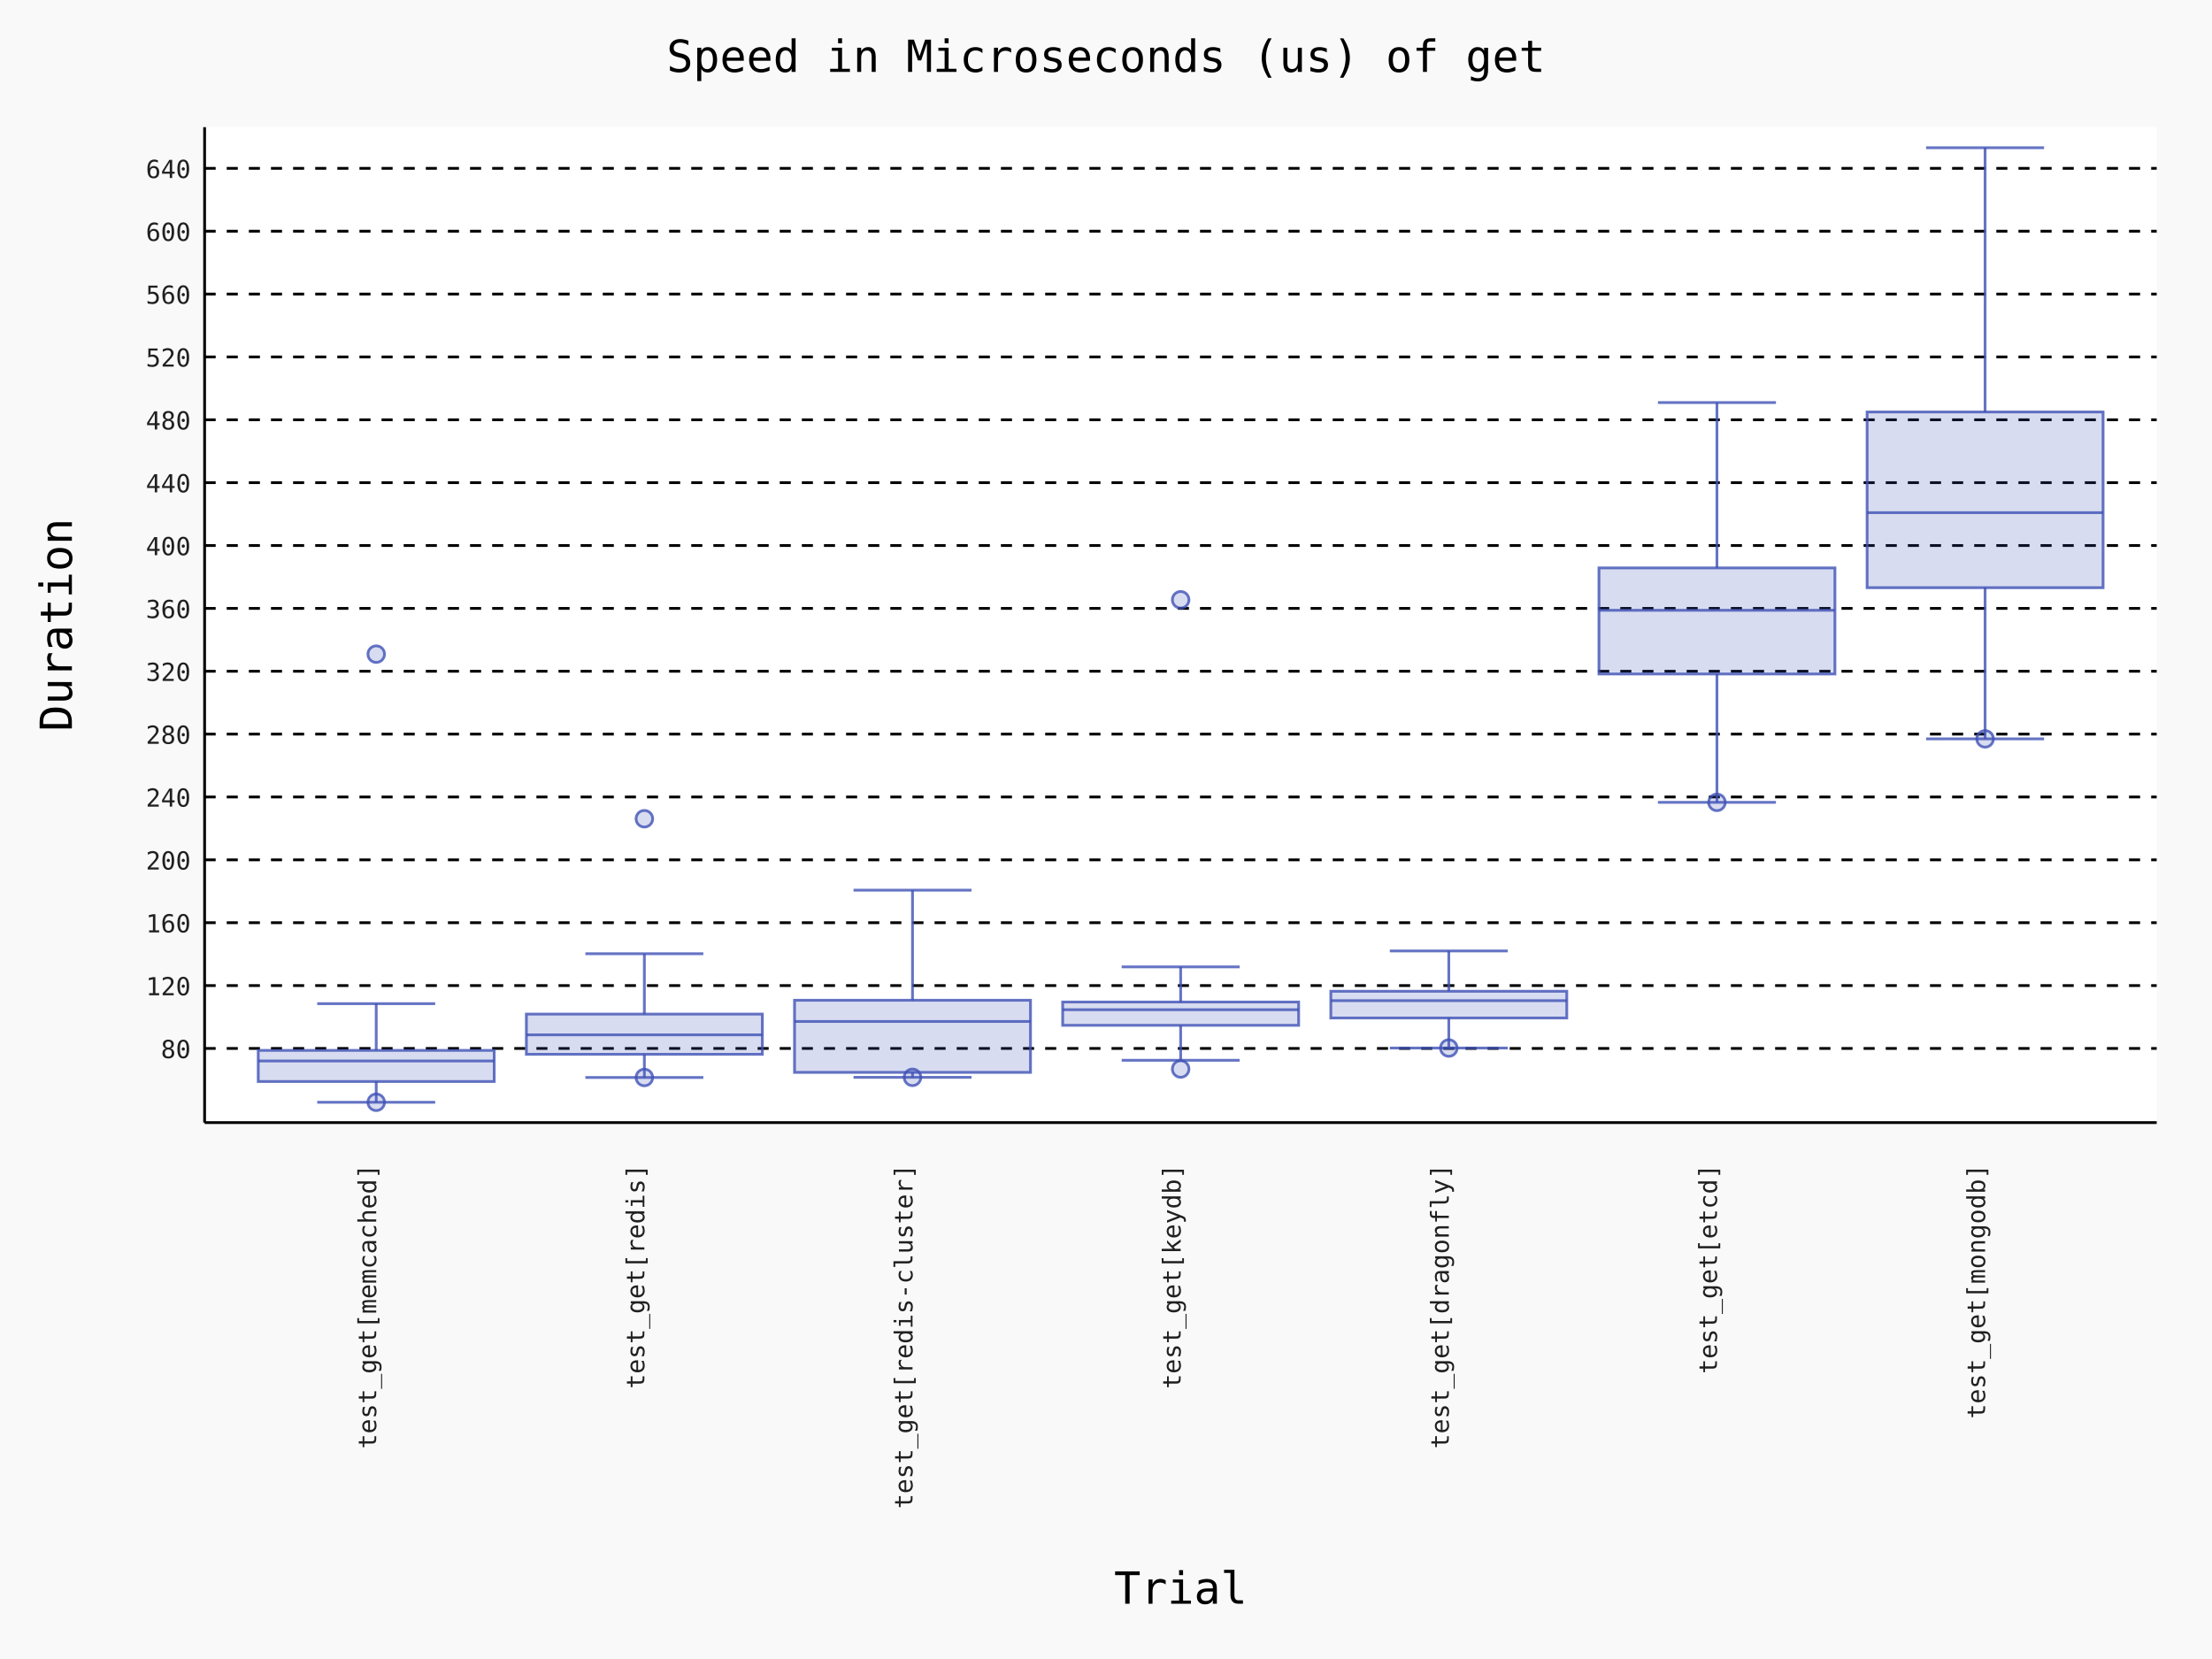
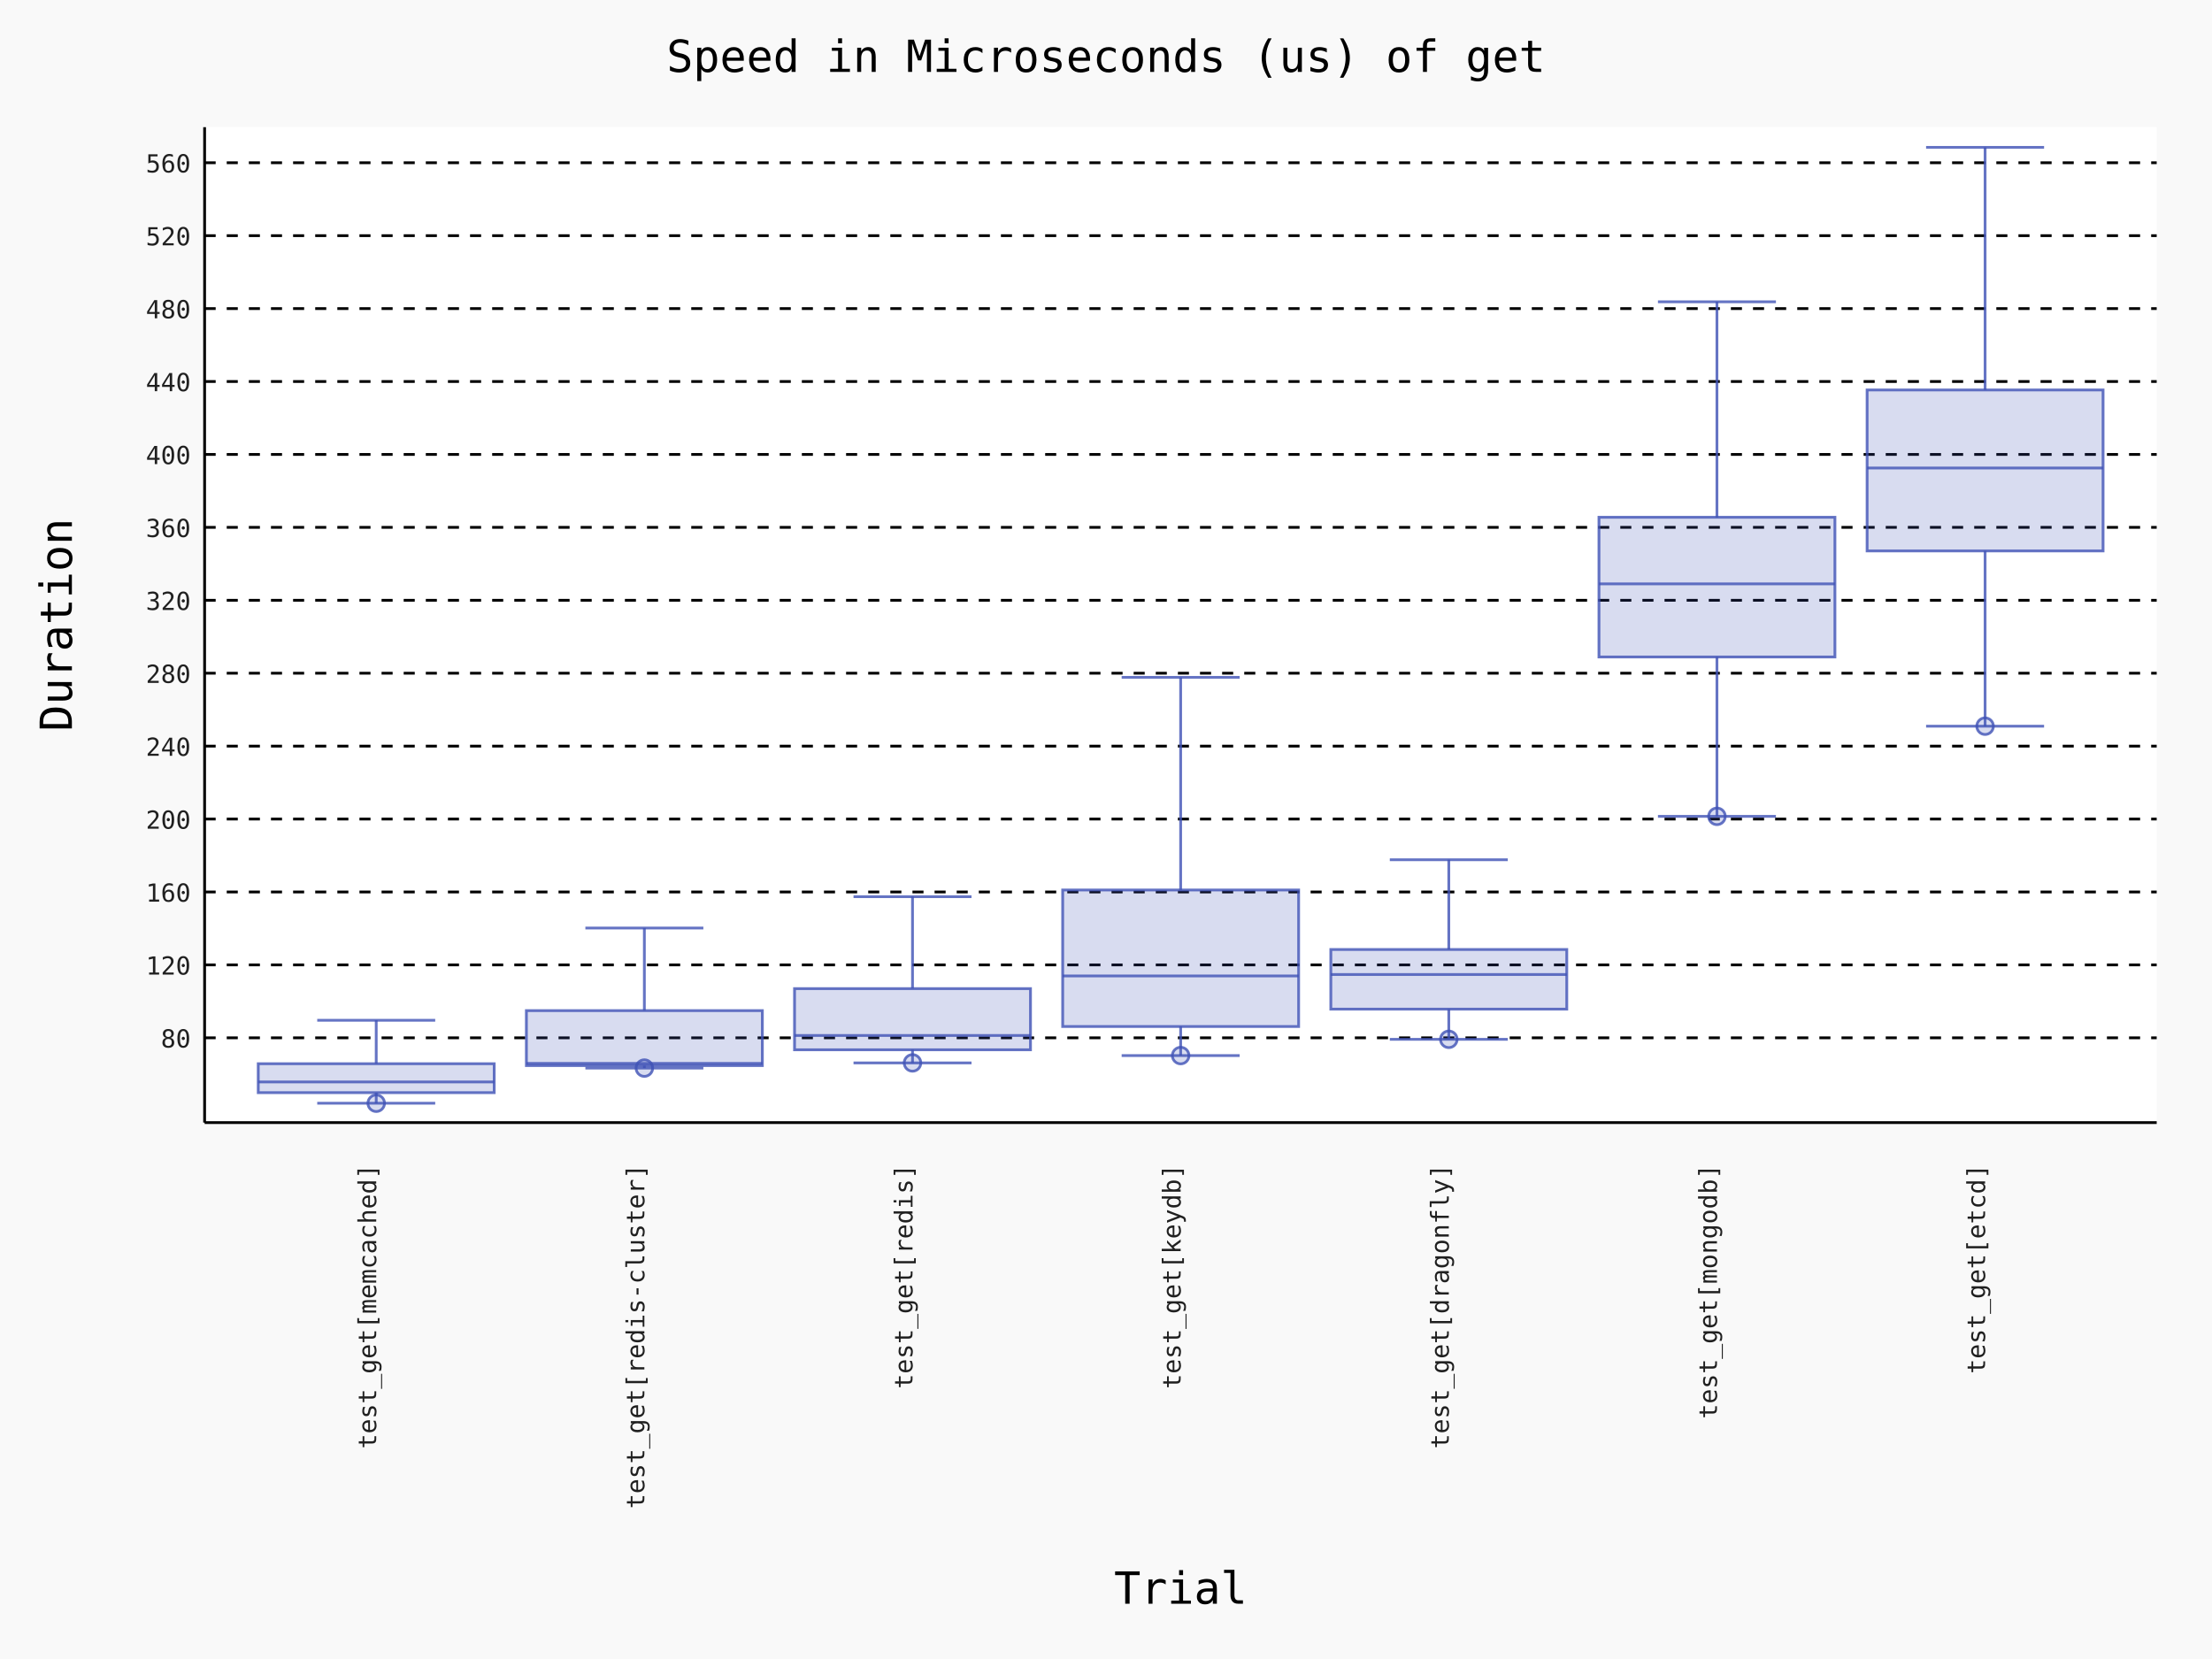
- <svg xmlns="http://www.w3.org/2000/svg" id="chart-7146e50e-32be-4535-b7b0-5c730a494fc7" class="pygal-chart" viewBox="0 0 800 600">
+ <svg xmlns="http://www.w3.org/2000/svg" id="chart-cbb391a5-4b4d-49b3-bf68-a85ced1ce741" class="pygal-chart" viewBox="0 0 800 600">
  <defs>
-     <style type="text/css">#chart-7146e50e-32be-4535-b7b0-5c730a494fc7{-webkit-user-select:none;-webkit-font-smoothing:antialiased;font-family:Consolas,"Deja Vu Sans Mono","Bitstream Vera Sans Mono","Courier New",monospace}#chart-7146e50e-32be-4535-b7b0-5c730a494fc7 .title{font-family:Consolas,"Deja Vu Sans Mono","Bitstream Vera Sans Mono","Courier New",monospace;font-size:16px}#chart-7146e50e-32be-4535-b7b0-5c730a494fc7 .legends .legend text{font-family:Consolas,"Deja Vu Sans Mono","Bitstream Vera Sans Mono","Courier New",monospace;font-size:14px}#chart-7146e50e-32be-4535-b7b0-5c730a494fc7 .axis text{font-family:Consolas,"Deja Vu Sans Mono","Bitstream Vera Sans Mono","Courier New",monospace;font-size:10px}#chart-7146e50e-32be-4535-b7b0-5c730a494fc7 .axis text.major{font-family:Consolas,"Deja Vu Sans Mono","Bitstream Vera Sans Mono","Courier New",monospace;font-size:10px}#chart-7146e50e-32be-4535-b7b0-5c730a494fc7 .text-overlay text.value{font-family:Consolas,"Deja Vu Sans Mono","Bitstream Vera Sans Mono","Courier New",monospace;font-size:16px}#chart-7146e50e-32be-4535-b7b0-5c730a494fc7 .text-overlay text.label{font-family:Consolas,"Deja Vu Sans Mono","Bitstream Vera Sans Mono","Courier New",monospace;font-size:10px}#chart-7146e50e-32be-4535-b7b0-5c730a494fc7 .tooltip{font-family:Consolas,"Deja Vu Sans Mono","Bitstream Vera Sans Mono","Courier New",monospace;font-size:14px}#chart-7146e50e-32be-4535-b7b0-5c730a494fc7 text.no_data{font-family:Consolas,"Deja Vu Sans Mono","Bitstream Vera Sans Mono","Courier New",monospace;font-size:64px}
- #chart-7146e50e-32be-4535-b7b0-5c730a494fc7{background-color:rgba(249,249,249,1)}#chart-7146e50e-32be-4535-b7b0-5c730a494fc7 path,#chart-7146e50e-32be-4535-b7b0-5c730a494fc7 line,#chart-7146e50e-32be-4535-b7b0-5c730a494fc7 rect,#chart-7146e50e-32be-4535-b7b0-5c730a494fc7 circle{-webkit-transition:150ms;-moz-transition:150ms;transition:150ms}#chart-7146e50e-32be-4535-b7b0-5c730a494fc7 .graph &gt; .background{fill:rgba(249,249,249,1)}#chart-7146e50e-32be-4535-b7b0-5c730a494fc7 .plot &gt; .background{fill:rgba(255,255,255,1)}#chart-7146e50e-32be-4535-b7b0-5c730a494fc7 .graph{fill:rgba(0,0,0,.87)}#chart-7146e50e-32be-4535-b7b0-5c730a494fc7 text.no_data{fill:rgba(0,0,0,1)}#chart-7146e50e-32be-4535-b7b0-5c730a494fc7 .title{fill:rgba(0,0,0,1)}#chart-7146e50e-32be-4535-b7b0-5c730a494fc7 .legends .legend text{fill:rgba(0,0,0,.87)}#chart-7146e50e-32be-4535-b7b0-5c730a494fc7 .legends .legend:hover text{fill:rgba(0,0,0,1)}#chart-7146e50e-32be-4535-b7b0-5c730a494fc7 .axis .line{stroke:rgba(0,0,0,1)}#chart-7146e50e-32be-4535-b7b0-5c730a494fc7 .axis .guide.line{stroke:rgba(0,0,0,.54)}#chart-7146e50e-32be-4535-b7b0-5c730a494fc7 .axis .major.line{stroke:rgba(0,0,0,.87)}#chart-7146e50e-32be-4535-b7b0-5c730a494fc7 .axis text.major{fill:rgba(0,0,0,1)}#chart-7146e50e-32be-4535-b7b0-5c730a494fc7 .axis.y .guides:hover .guide.line,#chart-7146e50e-32be-4535-b7b0-5c730a494fc7 .line-graph .axis.x .guides:hover .guide.line,#chart-7146e50e-32be-4535-b7b0-5c730a494fc7 .stackedline-graph .axis.x .guides:hover .guide.line,#chart-7146e50e-32be-4535-b7b0-5c730a494fc7 .xy-graph .axis.x .guides:hover .guide.line{stroke:rgba(0,0,0,1)}#chart-7146e50e-32be-4535-b7b0-5c730a494fc7 .axis .guides:hover text{fill:rgba(0,0,0,1)}#chart-7146e50e-32be-4535-b7b0-5c730a494fc7 .reactive{fill-opacity:.7;stroke-opacity:.8;stroke-width:1}#chart-7146e50e-32be-4535-b7b0-5c730a494fc7 .ci{stroke:rgba(0,0,0,.87)}#chart-7146e50e-32be-4535-b7b0-5c730a494fc7 .reactive.active,#chart-7146e50e-32be-4535-b7b0-5c730a494fc7 .active .reactive{fill-opacity:.8;stroke-opacity:.9;stroke-width:4}#chart-7146e50e-32be-4535-b7b0-5c730a494fc7 .ci .reactive.active{stroke-width:1.5}#chart-7146e50e-32be-4535-b7b0-5c730a494fc7 .series text{fill:rgba(0,0,0,1)}#chart-7146e50e-32be-4535-b7b0-5c730a494fc7 .tooltip rect{fill:rgba(255,255,255,1);stroke:rgba(0,0,0,1);-webkit-transition:opacity 150ms;-moz-transition:opacity 150ms;transition:opacity 150ms}#chart-7146e50e-32be-4535-b7b0-5c730a494fc7 .tooltip .label{fill:rgba(0,0,0,.87)}#chart-7146e50e-32be-4535-b7b0-5c730a494fc7 .tooltip .label{fill:rgba(0,0,0,.87)}#chart-7146e50e-32be-4535-b7b0-5c730a494fc7 .tooltip .legend{font-size:.8em;fill:rgba(0,0,0,.54)}#chart-7146e50e-32be-4535-b7b0-5c730a494fc7 .tooltip .x_label{font-size:.6em;fill:rgba(0,0,0,1)}#chart-7146e50e-32be-4535-b7b0-5c730a494fc7 .tooltip .xlink{font-size:.5em;text-decoration:underline}#chart-7146e50e-32be-4535-b7b0-5c730a494fc7 .tooltip .value{font-size:1.5em}#chart-7146e50e-32be-4535-b7b0-5c730a494fc7 .bound{font-size:.5em}#chart-7146e50e-32be-4535-b7b0-5c730a494fc7 .max-value{font-size:.75em;fill:rgba(0,0,0,.54)}#chart-7146e50e-32be-4535-b7b0-5c730a494fc7 .map-element{fill:rgba(255,255,255,1);stroke:rgba(0,0,0,.54) !important}#chart-7146e50e-32be-4535-b7b0-5c730a494fc7 .map-element .reactive{fill-opacity:inherit;stroke-opacity:inherit}#chart-7146e50e-32be-4535-b7b0-5c730a494fc7 .color-0,#chart-7146e50e-32be-4535-b7b0-5c730a494fc7 .color-0 a:visited{stroke:#3F51B5;fill:#3F51B5}#chart-7146e50e-32be-4535-b7b0-5c730a494fc7 .color-1,#chart-7146e50e-32be-4535-b7b0-5c730a494fc7 .color-1 a:visited{stroke:#3F51B5;fill:#3F51B5}#chart-7146e50e-32be-4535-b7b0-5c730a494fc7 .color-2,#chart-7146e50e-32be-4535-b7b0-5c730a494fc7 .color-2 a:visited{stroke:#3F51B5;fill:#3F51B5}#chart-7146e50e-32be-4535-b7b0-5c730a494fc7 .color-3,#chart-7146e50e-32be-4535-b7b0-5c730a494fc7 .color-3 a:visited{stroke:#3F51B5;fill:#3F51B5}#chart-7146e50e-32be-4535-b7b0-5c730a494fc7 .color-4,#chart-7146e50e-32be-4535-b7b0-5c730a494fc7 .color-4 a:visited{stroke:#3F51B5;fill:#3F51B5}#chart-7146e50e-32be-4535-b7b0-5c730a494fc7 .color-5,#chart-7146e50e-32be-4535-b7b0-5c730a494fc7 .color-5 a:visited{stroke:#3F51B5;fill:#3F51B5}#chart-7146e50e-32be-4535-b7b0-5c730a494fc7 .color-6,#chart-7146e50e-32be-4535-b7b0-5c730a494fc7 .color-6 a:visited{stroke:#3F51B5;fill:#3F51B5}#chart-7146e50e-32be-4535-b7b0-5c730a494fc7 .text-overlay .color-0 text{fill:black}#chart-7146e50e-32be-4535-b7b0-5c730a494fc7 .text-overlay .color-1 text{fill:black}#chart-7146e50e-32be-4535-b7b0-5c730a494fc7 .text-overlay .color-2 text{fill:black}#chart-7146e50e-32be-4535-b7b0-5c730a494fc7 .text-overlay .color-3 text{fill:black}#chart-7146e50e-32be-4535-b7b0-5c730a494fc7 .text-overlay .color-4 text{fill:black}#chart-7146e50e-32be-4535-b7b0-5c730a494fc7 .text-overlay .color-5 text{fill:black}#chart-7146e50e-32be-4535-b7b0-5c730a494fc7 .text-overlay .color-6 text{fill:black}
- #chart-7146e50e-32be-4535-b7b0-5c730a494fc7 text.no_data{text-anchor:middle}#chart-7146e50e-32be-4535-b7b0-5c730a494fc7 .guide.line{fill:none}#chart-7146e50e-32be-4535-b7b0-5c730a494fc7 .centered{text-anchor:middle}#chart-7146e50e-32be-4535-b7b0-5c730a494fc7 .title{text-anchor:middle}#chart-7146e50e-32be-4535-b7b0-5c730a494fc7 .legends .legend text{fill-opacity:1}#chart-7146e50e-32be-4535-b7b0-5c730a494fc7 .axis.x text{text-anchor:middle}#chart-7146e50e-32be-4535-b7b0-5c730a494fc7 .axis.x:not(.web) text[transform]{text-anchor:start}#chart-7146e50e-32be-4535-b7b0-5c730a494fc7 .axis.x:not(.web) text[transform].backwards{text-anchor:end}#chart-7146e50e-32be-4535-b7b0-5c730a494fc7 .axis.y text{text-anchor:end}#chart-7146e50e-32be-4535-b7b0-5c730a494fc7 .axis.y text[transform].backwards{text-anchor:start}#chart-7146e50e-32be-4535-b7b0-5c730a494fc7 .axis.y2 text{text-anchor:start}#chart-7146e50e-32be-4535-b7b0-5c730a494fc7 .axis.y2 text[transform].backwards{text-anchor:end}#chart-7146e50e-32be-4535-b7b0-5c730a494fc7 .axis .guide.line{stroke-dasharray:4,4;stroke:black}#chart-7146e50e-32be-4535-b7b0-5c730a494fc7 .axis .major.guide.line{stroke-dasharray:6,6;stroke:black}#chart-7146e50e-32be-4535-b7b0-5c730a494fc7 .horizontal .axis.y .guide.line,#chart-7146e50e-32be-4535-b7b0-5c730a494fc7 .horizontal .axis.y2 .guide.line,#chart-7146e50e-32be-4535-b7b0-5c730a494fc7 .vertical .axis.x .guide.line{opacity:0}#chart-7146e50e-32be-4535-b7b0-5c730a494fc7 .horizontal .axis.always_show .guide.line,#chart-7146e50e-32be-4535-b7b0-5c730a494fc7 .vertical .axis.always_show .guide.line{opacity:1 !important}#chart-7146e50e-32be-4535-b7b0-5c730a494fc7 .axis.y .guides:hover .guide.line,#chart-7146e50e-32be-4535-b7b0-5c730a494fc7 .axis.y2 .guides:hover .guide.line,#chart-7146e50e-32be-4535-b7b0-5c730a494fc7 .axis.x .guides:hover .guide.line{opacity:1}#chart-7146e50e-32be-4535-b7b0-5c730a494fc7 .axis .guides:hover text{opacity:1}#chart-7146e50e-32be-4535-b7b0-5c730a494fc7 .nofill{fill:none}#chart-7146e50e-32be-4535-b7b0-5c730a494fc7 .subtle-fill{fill-opacity:.2}#chart-7146e50e-32be-4535-b7b0-5c730a494fc7 .dot{stroke-width:1px;fill-opacity:1;stroke-opacity:1}#chart-7146e50e-32be-4535-b7b0-5c730a494fc7 .dot.active{stroke-width:5px}#chart-7146e50e-32be-4535-b7b0-5c730a494fc7 .dot.negative{fill:transparent}#chart-7146e50e-32be-4535-b7b0-5c730a494fc7 text,#chart-7146e50e-32be-4535-b7b0-5c730a494fc7 tspan{stroke:none !important}#chart-7146e50e-32be-4535-b7b0-5c730a494fc7 .series text.active{opacity:1}#chart-7146e50e-32be-4535-b7b0-5c730a494fc7 .tooltip rect{fill-opacity:.95;stroke-width:.5}#chart-7146e50e-32be-4535-b7b0-5c730a494fc7 .tooltip text{fill-opacity:1}#chart-7146e50e-32be-4535-b7b0-5c730a494fc7 .showable{visibility:hidden}#chart-7146e50e-32be-4535-b7b0-5c730a494fc7 .showable.shown{visibility:visible}#chart-7146e50e-32be-4535-b7b0-5c730a494fc7 .gauge-background{fill:rgba(229,229,229,1);stroke:none}#chart-7146e50e-32be-4535-b7b0-5c730a494fc7 .bg-lines{stroke:rgba(249,249,249,1);stroke-width:2px}
+     <style type="text/css">#chart-cbb391a5-4b4d-49b3-bf68-a85ced1ce741{-webkit-user-select:none;-webkit-font-smoothing:antialiased;font-family:Consolas,"Deja Vu Sans Mono","Bitstream Vera Sans Mono","Courier New",monospace}#chart-cbb391a5-4b4d-49b3-bf68-a85ced1ce741 .title{font-family:Consolas,"Deja Vu Sans Mono","Bitstream Vera Sans Mono","Courier New",monospace;font-size:16px}#chart-cbb391a5-4b4d-49b3-bf68-a85ced1ce741 .legends .legend text{font-family:Consolas,"Deja Vu Sans Mono","Bitstream Vera Sans Mono","Courier New",monospace;font-size:14px}#chart-cbb391a5-4b4d-49b3-bf68-a85ced1ce741 .axis text{font-family:Consolas,"Deja Vu Sans Mono","Bitstream Vera Sans Mono","Courier New",monospace;font-size:10px}#chart-cbb391a5-4b4d-49b3-bf68-a85ced1ce741 .axis text.major{font-family:Consolas,"Deja Vu Sans Mono","Bitstream Vera Sans Mono","Courier New",monospace;font-size:10px}#chart-cbb391a5-4b4d-49b3-bf68-a85ced1ce741 .text-overlay text.value{font-family:Consolas,"Deja Vu Sans Mono","Bitstream Vera Sans Mono","Courier New",monospace;font-size:16px}#chart-cbb391a5-4b4d-49b3-bf68-a85ced1ce741 .text-overlay text.label{font-family:Consolas,"Deja Vu Sans Mono","Bitstream Vera Sans Mono","Courier New",monospace;font-size:10px}#chart-cbb391a5-4b4d-49b3-bf68-a85ced1ce741 .tooltip{font-family:Consolas,"Deja Vu Sans Mono","Bitstream Vera Sans Mono","Courier New",monospace;font-size:14px}#chart-cbb391a5-4b4d-49b3-bf68-a85ced1ce741 text.no_data{font-family:Consolas,"Deja Vu Sans Mono","Bitstream Vera Sans Mono","Courier New",monospace;font-size:64px}
+ #chart-cbb391a5-4b4d-49b3-bf68-a85ced1ce741{background-color:rgba(249,249,249,1)}#chart-cbb391a5-4b4d-49b3-bf68-a85ced1ce741 path,#chart-cbb391a5-4b4d-49b3-bf68-a85ced1ce741 line,#chart-cbb391a5-4b4d-49b3-bf68-a85ced1ce741 rect,#chart-cbb391a5-4b4d-49b3-bf68-a85ced1ce741 circle{-webkit-transition:150ms;-moz-transition:150ms;transition:150ms}#chart-cbb391a5-4b4d-49b3-bf68-a85ced1ce741 .graph &gt; .background{fill:rgba(249,249,249,1)}#chart-cbb391a5-4b4d-49b3-bf68-a85ced1ce741 .plot &gt; .background{fill:rgba(255,255,255,1)}#chart-cbb391a5-4b4d-49b3-bf68-a85ced1ce741 .graph{fill:rgba(0,0,0,.87)}#chart-cbb391a5-4b4d-49b3-bf68-a85ced1ce741 text.no_data{fill:rgba(0,0,0,1)}#chart-cbb391a5-4b4d-49b3-bf68-a85ced1ce741 .title{fill:rgba(0,0,0,1)}#chart-cbb391a5-4b4d-49b3-bf68-a85ced1ce741 .legends .legend text{fill:rgba(0,0,0,.87)}#chart-cbb391a5-4b4d-49b3-bf68-a85ced1ce741 .legends .legend:hover text{fill:rgba(0,0,0,1)}#chart-cbb391a5-4b4d-49b3-bf68-a85ced1ce741 .axis .line{stroke:rgba(0,0,0,1)}#chart-cbb391a5-4b4d-49b3-bf68-a85ced1ce741 .axis .guide.line{stroke:rgba(0,0,0,.54)}#chart-cbb391a5-4b4d-49b3-bf68-a85ced1ce741 .axis .major.line{stroke:rgba(0,0,0,.87)}#chart-cbb391a5-4b4d-49b3-bf68-a85ced1ce741 .axis text.major{fill:rgba(0,0,0,1)}#chart-cbb391a5-4b4d-49b3-bf68-a85ced1ce741 .axis.y .guides:hover .guide.line,#chart-cbb391a5-4b4d-49b3-bf68-a85ced1ce741 .line-graph .axis.x .guides:hover .guide.line,#chart-cbb391a5-4b4d-49b3-bf68-a85ced1ce741 .stackedline-graph .axis.x .guides:hover .guide.line,#chart-cbb391a5-4b4d-49b3-bf68-a85ced1ce741 .xy-graph .axis.x .guides:hover .guide.line{stroke:rgba(0,0,0,1)}#chart-cbb391a5-4b4d-49b3-bf68-a85ced1ce741 .axis .guides:hover text{fill:rgba(0,0,0,1)}#chart-cbb391a5-4b4d-49b3-bf68-a85ced1ce741 .reactive{fill-opacity:.7;stroke-opacity:.8;stroke-width:1}#chart-cbb391a5-4b4d-49b3-bf68-a85ced1ce741 .ci{stroke:rgba(0,0,0,.87)}#chart-cbb391a5-4b4d-49b3-bf68-a85ced1ce741 .reactive.active,#chart-cbb391a5-4b4d-49b3-bf68-a85ced1ce741 .active .reactive{fill-opacity:.8;stroke-opacity:.9;stroke-width:4}#chart-cbb391a5-4b4d-49b3-bf68-a85ced1ce741 .ci .reactive.active{stroke-width:1.5}#chart-cbb391a5-4b4d-49b3-bf68-a85ced1ce741 .series text{fill:rgba(0,0,0,1)}#chart-cbb391a5-4b4d-49b3-bf68-a85ced1ce741 .tooltip rect{fill:rgba(255,255,255,1);stroke:rgba(0,0,0,1);-webkit-transition:opacity 150ms;-moz-transition:opacity 150ms;transition:opacity 150ms}#chart-cbb391a5-4b4d-49b3-bf68-a85ced1ce741 .tooltip .label{fill:rgba(0,0,0,.87)}#chart-cbb391a5-4b4d-49b3-bf68-a85ced1ce741 .tooltip .label{fill:rgba(0,0,0,.87)}#chart-cbb391a5-4b4d-49b3-bf68-a85ced1ce741 .tooltip .legend{font-size:.8em;fill:rgba(0,0,0,.54)}#chart-cbb391a5-4b4d-49b3-bf68-a85ced1ce741 .tooltip .x_label{font-size:.6em;fill:rgba(0,0,0,1)}#chart-cbb391a5-4b4d-49b3-bf68-a85ced1ce741 .tooltip .xlink{font-size:.5em;text-decoration:underline}#chart-cbb391a5-4b4d-49b3-bf68-a85ced1ce741 .tooltip .value{font-size:1.5em}#chart-cbb391a5-4b4d-49b3-bf68-a85ced1ce741 .bound{font-size:.5em}#chart-cbb391a5-4b4d-49b3-bf68-a85ced1ce741 .max-value{font-size:.75em;fill:rgba(0,0,0,.54)}#chart-cbb391a5-4b4d-49b3-bf68-a85ced1ce741 .map-element{fill:rgba(255,255,255,1);stroke:rgba(0,0,0,.54) !important}#chart-cbb391a5-4b4d-49b3-bf68-a85ced1ce741 .map-element .reactive{fill-opacity:inherit;stroke-opacity:inherit}#chart-cbb391a5-4b4d-49b3-bf68-a85ced1ce741 .color-0,#chart-cbb391a5-4b4d-49b3-bf68-a85ced1ce741 .color-0 a:visited{stroke:#3F51B5;fill:#3F51B5}#chart-cbb391a5-4b4d-49b3-bf68-a85ced1ce741 .color-1,#chart-cbb391a5-4b4d-49b3-bf68-a85ced1ce741 .color-1 a:visited{stroke:#3F51B5;fill:#3F51B5}#chart-cbb391a5-4b4d-49b3-bf68-a85ced1ce741 .color-2,#chart-cbb391a5-4b4d-49b3-bf68-a85ced1ce741 .color-2 a:visited{stroke:#3F51B5;fill:#3F51B5}#chart-cbb391a5-4b4d-49b3-bf68-a85ced1ce741 .color-3,#chart-cbb391a5-4b4d-49b3-bf68-a85ced1ce741 .color-3 a:visited{stroke:#3F51B5;fill:#3F51B5}#chart-cbb391a5-4b4d-49b3-bf68-a85ced1ce741 .color-4,#chart-cbb391a5-4b4d-49b3-bf68-a85ced1ce741 .color-4 a:visited{stroke:#3F51B5;fill:#3F51B5}#chart-cbb391a5-4b4d-49b3-bf68-a85ced1ce741 .color-5,#chart-cbb391a5-4b4d-49b3-bf68-a85ced1ce741 .color-5 a:visited{stroke:#3F51B5;fill:#3F51B5}#chart-cbb391a5-4b4d-49b3-bf68-a85ced1ce741 .color-6,#chart-cbb391a5-4b4d-49b3-bf68-a85ced1ce741 .color-6 a:visited{stroke:#3F51B5;fill:#3F51B5}#chart-cbb391a5-4b4d-49b3-bf68-a85ced1ce741 .text-overlay .color-0 text{fill:black}#chart-cbb391a5-4b4d-49b3-bf68-a85ced1ce741 .text-overlay .color-1 text{fill:black}#chart-cbb391a5-4b4d-49b3-bf68-a85ced1ce741 .text-overlay .color-2 text{fill:black}#chart-cbb391a5-4b4d-49b3-bf68-a85ced1ce741 .text-overlay .color-3 text{fill:black}#chart-cbb391a5-4b4d-49b3-bf68-a85ced1ce741 .text-overlay .color-4 text{fill:black}#chart-cbb391a5-4b4d-49b3-bf68-a85ced1ce741 .text-overlay .color-5 text{fill:black}#chart-cbb391a5-4b4d-49b3-bf68-a85ced1ce741 .text-overlay .color-6 text{fill:black}
+ #chart-cbb391a5-4b4d-49b3-bf68-a85ced1ce741 text.no_data{text-anchor:middle}#chart-cbb391a5-4b4d-49b3-bf68-a85ced1ce741 .guide.line{fill:none}#chart-cbb391a5-4b4d-49b3-bf68-a85ced1ce741 .centered{text-anchor:middle}#chart-cbb391a5-4b4d-49b3-bf68-a85ced1ce741 .title{text-anchor:middle}#chart-cbb391a5-4b4d-49b3-bf68-a85ced1ce741 .legends .legend text{fill-opacity:1}#chart-cbb391a5-4b4d-49b3-bf68-a85ced1ce741 .axis.x text{text-anchor:middle}#chart-cbb391a5-4b4d-49b3-bf68-a85ced1ce741 .axis.x:not(.web) text[transform]{text-anchor:start}#chart-cbb391a5-4b4d-49b3-bf68-a85ced1ce741 .axis.x:not(.web) text[transform].backwards{text-anchor:end}#chart-cbb391a5-4b4d-49b3-bf68-a85ced1ce741 .axis.y text{text-anchor:end}#chart-cbb391a5-4b4d-49b3-bf68-a85ced1ce741 .axis.y text[transform].backwards{text-anchor:start}#chart-cbb391a5-4b4d-49b3-bf68-a85ced1ce741 .axis.y2 text{text-anchor:start}#chart-cbb391a5-4b4d-49b3-bf68-a85ced1ce741 .axis.y2 text[transform].backwards{text-anchor:end}#chart-cbb391a5-4b4d-49b3-bf68-a85ced1ce741 .axis .guide.line{stroke-dasharray:4,4;stroke:black}#chart-cbb391a5-4b4d-49b3-bf68-a85ced1ce741 .axis .major.guide.line{stroke-dasharray:6,6;stroke:black}#chart-cbb391a5-4b4d-49b3-bf68-a85ced1ce741 .horizontal .axis.y .guide.line,#chart-cbb391a5-4b4d-49b3-bf68-a85ced1ce741 .horizontal .axis.y2 .guide.line,#chart-cbb391a5-4b4d-49b3-bf68-a85ced1ce741 .vertical .axis.x .guide.line{opacity:0}#chart-cbb391a5-4b4d-49b3-bf68-a85ced1ce741 .horizontal .axis.always_show .guide.line,#chart-cbb391a5-4b4d-49b3-bf68-a85ced1ce741 .vertical .axis.always_show .guide.line{opacity:1 !important}#chart-cbb391a5-4b4d-49b3-bf68-a85ced1ce741 .axis.y .guides:hover .guide.line,#chart-cbb391a5-4b4d-49b3-bf68-a85ced1ce741 .axis.y2 .guides:hover .guide.line,#chart-cbb391a5-4b4d-49b3-bf68-a85ced1ce741 .axis.x .guides:hover .guide.line{opacity:1}#chart-cbb391a5-4b4d-49b3-bf68-a85ced1ce741 .axis .guides:hover text{opacity:1}#chart-cbb391a5-4b4d-49b3-bf68-a85ced1ce741 .nofill{fill:none}#chart-cbb391a5-4b4d-49b3-bf68-a85ced1ce741 .subtle-fill{fill-opacity:.2}#chart-cbb391a5-4b4d-49b3-bf68-a85ced1ce741 .dot{stroke-width:1px;fill-opacity:1;stroke-opacity:1}#chart-cbb391a5-4b4d-49b3-bf68-a85ced1ce741 .dot.active{stroke-width:5px}#chart-cbb391a5-4b4d-49b3-bf68-a85ced1ce741 .dot.negative{fill:transparent}#chart-cbb391a5-4b4d-49b3-bf68-a85ced1ce741 text,#chart-cbb391a5-4b4d-49b3-bf68-a85ced1ce741 tspan{stroke:none !important}#chart-cbb391a5-4b4d-49b3-bf68-a85ced1ce741 .series text.active{opacity:1}#chart-cbb391a5-4b4d-49b3-bf68-a85ced1ce741 .tooltip rect{fill-opacity:.95;stroke-width:.5}#chart-cbb391a5-4b4d-49b3-bf68-a85ced1ce741 .tooltip text{fill-opacity:1}#chart-cbb391a5-4b4d-49b3-bf68-a85ced1ce741 .showable{visibility:hidden}#chart-cbb391a5-4b4d-49b3-bf68-a85ced1ce741 .showable.shown{visibility:visible}#chart-cbb391a5-4b4d-49b3-bf68-a85ced1ce741 .gauge-background{fill:rgba(229,229,229,1);stroke:none}#chart-cbb391a5-4b4d-49b3-bf68-a85ced1ce741 .bg-lines{stroke:rgba(249,249,249,1);stroke-width:2px}
.tooltip .value{font-size:1em !important}.axis text{font-size:9px !important}</style>
  </defs>
  <g class="graph custombox-graph vertical">
    <rect x="0" y="0" width="800" height="600" class="background" />
    <g transform="translate(74, 46)" class="plot">
      <rect x="0" y="0" width="706.0" height="360.0" class="background" />
      <g class="axis y always_show">
        <path d="M0 360 h706" class="line" />
        <g class="guides">
-           <path d="M0 333.183 h706" class="guide line" />
-           <text x="-5" y="336.683" class="">80</text>
-         </g>
-         <g class="guides">
-           <path d="M0 310.447 h706" class="guide line" />
-           <text x="-5" y="313.947" class="">120</text>
-         </g>
-         <g class="guides">
-           <path d="M0 287.711 h706" class="guide line" />
-           <text x="-5" y="291.211" class="">160</text>
-         </g>
-         <g class="guides">
-           <path d="M0 264.975 h706" class="guide line" />
-           <text x="-5" y="268.475" class="">200</text>
-         </g>
-         <g class="guides">
-           <path d="M0 242.239 h706" class="guide line" />
-           <text x="-5" y="245.739" class="">240</text>
-         </g>
-         <g class="guides">
-           <path d="M0 219.504 h706" class="guide line" />
-           <text x="-5" y="223.004" class="">280</text>
-         </g>
-         <g class="guides">
-           <path d="M0 196.768 h706" class="guide line" />
-           <text x="-5" y="200.268" class="">320</text>
-         </g>
-         <g class="guides">
-           <path d="M0 174.032 h706" class="guide line" />
-           <text x="-5" y="177.532" class="">360</text>
-         </g>
-         <g class="guides">
-           <path d="M0 151.296 h706" class="guide line" />
-           <text x="-5" y="154.796" class="">400</text>
-         </g>
-         <g class="guides">
-           <path d="M0 128.56 h706" class="guide line" />
-           <text x="-5" y="132.06" class="">440</text>
-         </g>
-         <g class="guides">
-           <path d="M0 105.824 h706" class="guide line" />
-           <text x="-5" y="109.324" class="">480</text>
-         </g>
-         <g class="guides">
-           <path d="M0 83.088 h706" class="guide line" />
-           <text x="-5" y="86.588" class="">520</text>
-         </g>
-         <g class="guides">
-           <path d="M0 60.352 h706" class="guide line" />
-           <text x="-5" y="63.852" class="">560</text>
-         </g>
-         <g class="guides">
-           <path d="M0 37.617 h706" class="guide line" />
-           <text x="-5" y="41.117" class="">600</text>
-         </g>
-         <g class="guides">
-           <path d="M0 14.881 h706" class="guide line" />
-           <text x="-5" y="18.381" class="">640</text>
+           <path d="M0 329.341 h706" class="guide line" />
+           <text x="-5" y="332.841" class="">80</text>
+         </g>
+         <g class="guides">
+           <path d="M0 302.967 h706" class="guide line" />
+           <text x="-5" y="306.467" class="">120</text>
+         </g>
+         <g class="guides">
+           <path d="M0 276.593 h706" class="guide line" />
+           <text x="-5" y="280.093" class="">160</text>
+         </g>
+         <g class="guides">
+           <path d="M0 250.22 h706" class="guide line" />
+           <text x="-5" y="253.72" class="">200</text>
+         </g>
+         <g class="guides">
+           <path d="M0 223.846 h706" class="guide line" />
+           <text x="-5" y="227.346" class="">240</text>
+         </g>
+         <g class="guides">
+           <path d="M0 197.473 h706" class="guide line" />
+           <text x="-5" y="200.973" class="">280</text>
+         </g>
+         <g class="guides">
+           <path d="M0 171.099 h706" class="guide line" />
+           <text x="-5" y="174.599" class="">320</text>
+         </g>
+         <g class="guides">
+           <path d="M0 144.725 h706" class="guide line" />
+           <text x="-5" y="148.225" class="">360</text>
+         </g>
+         <g class="guides">
+           <path d="M0 118.352 h706" class="guide line" />
+           <text x="-5" y="121.852" class="">400</text>
+         </g>
+         <g class="guides">
+           <path d="M0 91.978 h706" class="guide line" />
+           <text x="-5" y="95.478" class="">440</text>
+         </g>
+         <g class="guides">
+           <path d="M0 65.604 h706" class="guide line" />
+           <text x="-5" y="69.104" class="">480</text>
+         </g>
+         <g class="guides">
+           <path d="M0 39.231 h706" class="guide line" />
+           <text x="-5" y="42.731" class="">520</text>
+         </g>
+         <g class="guides">
+           <path d="M0 12.857 h706" class="guide line" />
+           <text x="-5" y="16.357" class="">560</text>
        </g>
      </g>
      <g class="axis x">
        <path d="M0 0 v360" class="line" />
        <g class="guides">
          <path d="M62.066 0 v360" class="guide line" />
          <text x="62.066" y="375.0" class="backwards" transform="rotate(270 62.06593 375)">test_get[memcached]</text>
        </g>
        <g class="guides">
          <path d="M159.044 0 v360" class="guide line" />
-           <text x="159.044" y="375.0" class="backwards" transform="rotate(270 159.044 375)">test_get[redis]</text>
+           <text x="159.044" y="375.0" class="backwards" transform="rotate(270 159.044 375)">test_get[redis-cluster]</text>
        </g>
        <g class="guides">
          <path d="M256.022 0 v360" class="guide line" />
-           <text x="256.022" y="375.0" class="backwards" transform="rotate(270 256.022 375)">test_get[redis-cluster]</text>
+           <text x="256.022" y="375.0" class="backwards" transform="rotate(270 256.022 375)">test_get[redis]</text>
        </g>
        <g class="guides">
          <path d="M353 0 v360" class="guide line" />
          <text x="353.0" y="375.0" class="backwards" transform="rotate(270 353 375)">test_get[keydb]</text>
        </g>
        <g class="guides">
          <path d="M449.978 0 v360" class="guide line" />
          <text x="449.978" y="375.0" class="backwards" transform="rotate(270 449.978 375)">test_get[dragonfly]</text>
        </g>
        <g class="guides">
          <path d="M546.956 0 v360" class="guide line" />
-           <text x="546.956" y="375.0" class="backwards" transform="rotate(270 546.956 375)">test_get[etcd]</text>
+           <text x="546.956" y="375.0" class="backwards" transform="rotate(270 546.956 375)">test_get[mongodb]</text>
        </g>
        <g class="guides">
          <path d="M643.934 0 v360" class="guide line" />
-           <text x="643.934" y="375.0" class="backwards" transform="rotate(270 643.9341 375)">test_get[mongodb]</text>
+           <text x="643.934" y="375.0" class="backwards" transform="rotate(270 643.9341 375)">test_get[etcd]</text>
        </g>
      </g>
      <g class="series serie-0 color-0">
        <g class="boxes">
          <g class="box">
-             <path stroke-width="3" d="M40.731 352.653 L83.401 352.653" class="reactive tooltip-trigger" />
-             <path stroke-width="3" d="M19.396 337.714 L104.736 337.714" class="reactive tooltip-trigger" />
-             <path stroke-width="3" d="M40.731 316.99 L83.401 316.99" class="reactive tooltip-trigger" />
-             <path stroke-width="2" d="M62.066 352.653 L62.066 345.148" class="reactive tooltip-trigger" />
-             <path stroke-width="2" d="M62.066 316.99 L62.066 333.889" class="reactive tooltip-trigger" />
-             <rect x="19.396" y="333.889" height="11.26" width="85.341" class="subtle-fill reactive tooltip-trigger" />
-             <circle cx="62.066" cy="352.653" r="3" class="subtle-fill reactive tooltip-trigger" />
-             <circle cx="62.066" cy="190.579" r="3" class="subtle-fill reactive tooltip-trigger" />
+             <path stroke-width="3" d="M40.731 352.996 L83.401 352.996" class="reactive tooltip-trigger" />
+             <path stroke-width="3" d="M19.396 345.297 L104.736 345.297" class="reactive tooltip-trigger" />
+             <path stroke-width="3" d="M40.731 322.997 L83.401 322.997" class="reactive tooltip-trigger" />
+             <path stroke-width="2" d="M62.066 352.996 L62.066 349.174" class="reactive tooltip-trigger" />
+             <path stroke-width="2" d="M62.066 322.997 L62.066 338.707" class="reactive tooltip-trigger" />
+             <rect x="19.396" y="338.707" height="10.467" width="85.341" class="subtle-fill reactive tooltip-trigger" />
+             <circle cx="62.066" cy="352.996" r="3" class="subtle-fill reactive tooltip-trigger" />
+             <circle cx="62.066" cy="-933.854" r="3" class="subtle-fill reactive tooltip-trigger" />
          </g>
        </g>
      </g>
      <g class="series serie-1 color-1">
        <g class="boxes">
          <g class="box">
-             <path stroke-width="3" d="M137.709 343.688 L180.379 343.688" class="reactive tooltip-trigger" />
-             <path stroke-width="3" d="M116.374 328.267 L201.714 328.267" class="reactive tooltip-trigger" />
-             <path stroke-width="3" d="M137.709 298.929 L180.379 298.929" class="reactive tooltip-trigger" />
-             <path stroke-width="2" d="M159.044 343.688 L159.044 335.304" class="reactive tooltip-trigger" />
-             <path stroke-width="2" d="M159.044 298.929 L159.044 320.761" class="reactive tooltip-trigger" />
-             <rect x="116.374" y="320.761" height="14.543" width="85.341" class="subtle-fill reactive tooltip-trigger" />
-             <circle cx="159.044" cy="343.688" r="3" class="subtle-fill reactive tooltip-trigger" />
-             <circle cx="159.044" cy="250.112" r="3" class="subtle-fill reactive tooltip-trigger" />
+             <path stroke-width="3" d="M137.709 340.285 L180.379 340.285" class="reactive tooltip-trigger" />
+             <path stroke-width="3" d="M116.374 338.597 L201.714 338.597" class="reactive tooltip-trigger" />
+             <path stroke-width="3" d="M137.709 289.637 L180.379 289.637" class="reactive tooltip-trigger" />
+             <path stroke-width="2" d="M159.044 340.285 L159.044 339.385" class="reactive tooltip-trigger" />
+             <path stroke-width="2" d="M159.044 289.637 L159.044 319.502" class="reactive tooltip-trigger" />
+             <rect x="116.374" y="319.502" height="19.883" width="85.341" class="subtle-fill reactive tooltip-trigger" />
+             <circle cx="159.044" cy="340.285" r="3" class="subtle-fill reactive tooltip-trigger" />
+             <circle cx="159.044" cy="-124.876" r="3" class="subtle-fill reactive tooltip-trigger" />
          </g>
        </g>
      </g>
      <g class="series serie-2 color-2">
        <g class="boxes">
          <g class="box">
-             <path stroke-width="3" d="M234.687 343.63 L277.357 343.63" class="reactive tooltip-trigger" />
-             <path stroke-width="3" d="M213.352 323.427 L298.692 323.427" class="reactive tooltip-trigger" />
-             <path stroke-width="3" d="M234.687 275.94 L277.357 275.94" class="reactive tooltip-trigger" />
-             <path stroke-width="2" d="M256.022 343.63 L256.022 341.845" class="reactive tooltip-trigger" />
-             <path stroke-width="2" d="M256.022 275.94 L256.022 315.752" class="reactive tooltip-trigger" />
-             <rect x="213.352" y="315.752" height="26.093" width="85.341" class="subtle-fill reactive tooltip-trigger" />
-             <circle cx="256.022" cy="343.63" r="3" class="subtle-fill reactive tooltip-trigger" />
-             <circle cx="256.022" cy="-1492.386" r="3" class="subtle-fill reactive tooltip-trigger" />
+             <path stroke-width="3" d="M234.687 338.414 L277.357 338.414" class="reactive tooltip-trigger" />
+             <path stroke-width="3" d="M213.352 328.497 L298.692 328.497" class="reactive tooltip-trigger" />
+             <path stroke-width="3" d="M234.687 278.299 L277.357 278.299" class="reactive tooltip-trigger" />
+             <path stroke-width="2" d="M256.022 338.414 L256.022 333.671" class="reactive tooltip-trigger" />
+             <path stroke-width="2" d="M256.022 278.299 L256.022 311.549" class="reactive tooltip-trigger" />
+             <rect x="213.352" y="311.549" height="22.123" width="85.341" class="subtle-fill reactive tooltip-trigger" />
+             <circle cx="256.022" cy="338.414" r="3" class="subtle-fill reactive tooltip-trigger" />
+             <circle cx="256.022" cy="-962.571" r="3" class="subtle-fill reactive tooltip-trigger" />
          </g>
        </g>
      </g>
      <g class="series serie-3 color-3">
        <g class="boxes">
          <g class="box">
-             <path stroke-width="3" d="M331.665 337.464 L374.335 337.464" class="reactive tooltip-trigger" />
-             <path stroke-width="3" d="M310.33 319.174 L395.67 319.174" class="reactive tooltip-trigger" />
-             <path stroke-width="3" d="M331.665 303.687 L374.335 303.687" class="reactive tooltip-trigger" />
-             <path stroke-width="2" d="M353 337.464 L353 324.822" class="reactive tooltip-trigger" />
-             <path stroke-width="2" d="M353 303.687 L353 316.39" class="reactive tooltip-trigger" />
-             <rect x="310.33" y="316.39" height="8.432" width="85.341" class="subtle-fill reactive tooltip-trigger" />
-             <circle cx="353.0" cy="340.623" r="3" class="subtle-fill reactive tooltip-trigger" />
-             <circle cx="353.0" cy="170.921" r="3" class="subtle-fill reactive tooltip-trigger" />
+             <path stroke-width="3" d="M331.665 335.763 L374.335 335.763" class="reactive tooltip-trigger" />
+             <path stroke-width="3" d="M310.33 306.963 L395.67 306.963" class="reactive tooltip-trigger" />
+             <path stroke-width="3" d="M331.665 198.974 L374.335 198.974" class="reactive tooltip-trigger" />
+             <path stroke-width="2" d="M353 335.763 L353 325.256" class="reactive tooltip-trigger" />
+             <path stroke-width="2" d="M353 198.974 L353 275.879" class="reactive tooltip-trigger" />
+             <rect x="310.33" y="275.879" height="49.376" width="85.341" class="subtle-fill reactive tooltip-trigger" />
+             <circle cx="353.0" cy="335.763" r="3" class="subtle-fill reactive tooltip-trigger" />
+             <circle cx="353.0" cy="-1247.826" r="3" class="subtle-fill reactive tooltip-trigger" />
          </g>
        </g>
      </g>
      <g class="series serie-4 color-4">
        <g class="boxes">
          <g class="box">
-             <path stroke-width="3" d="M428.643 333.034 L471.313 333.034" class="reactive tooltip-trigger" />
-             <path stroke-width="3" d="M407.308 315.897 L492.648 315.897" class="reactive tooltip-trigger" />
-             <path stroke-width="3" d="M428.643 297.928 L471.313 297.928" class="reactive tooltip-trigger" />
-             <path stroke-width="2" d="M449.978 333.034 L449.978 322.172" class="reactive tooltip-trigger" />
-             <path stroke-width="2" d="M449.978 297.928 L449.978 312.504" class="reactive tooltip-trigger" />
-             <rect x="407.308" y="312.504" height="9.668" width="85.341" class="subtle-fill reactive tooltip-trigger" />
-             <circle cx="449.978" cy="333.034" r="3" class="subtle-fill reactive tooltip-trigger" />
-             <circle cx="449.978" cy="-1894.291" r="3" class="subtle-fill reactive tooltip-trigger" />
+             <path stroke-width="3" d="M428.643 329.882 L471.313 329.882" class="reactive tooltip-trigger" />
+             <path stroke-width="3" d="M407.308 306.447 L492.648 306.447" class="reactive tooltip-trigger" />
+             <path stroke-width="3" d="M428.643 264.941 L471.313 264.941" class="reactive tooltip-trigger" />
+             <path stroke-width="2" d="M449.978 329.882 L449.978 318.968" class="reactive tooltip-trigger" />
+             <path stroke-width="2" d="M449.978 264.941 L449.978 297.396" class="reactive tooltip-trigger" />
+             <rect x="407.308" y="297.396" height="21.573" width="85.341" class="subtle-fill reactive tooltip-trigger" />
+             <circle cx="449.978" cy="329.882" r="3" class="subtle-fill reactive tooltip-trigger" />
+             <circle cx="449.978" cy="-2174.166" r="3" class="subtle-fill reactive tooltip-trigger" />
          </g>
        </g>
      </g>
      <g class="series serie-5 color-5">
        <g class="boxes">
          <g class="box">
-             <path stroke-width="3" d="M525.621 244.181 L568.291 244.181" class="reactive tooltip-trigger" />
-             <path stroke-width="3" d="M504.286 174.723 L589.626 174.723" class="reactive tooltip-trigger" />
-             <path stroke-width="3" d="M525.621 99.592 L568.291 99.592" class="reactive tooltip-trigger" />
-             <path stroke-width="2" d="M546.956 244.181 L546.956 197.762" class="reactive tooltip-trigger" />
-             <path stroke-width="2" d="M546.956 99.592 L546.956 159.392" class="reactive tooltip-trigger" />
-             <rect x="504.286" y="159.392" height="38.369" width="85.341" class="subtle-fill reactive tooltip-trigger" />
-             <circle cx="546.956" cy="244.181" r="3" class="subtle-fill reactive tooltip-trigger" />
-             <circle cx="546.956" cy="-355.038" r="3" class="subtle-fill reactive tooltip-trigger" />
+             <path stroke-width="3" d="M525.621 249.244 L568.291 249.244" class="reactive tooltip-trigger" />
+             <path stroke-width="3" d="M504.286 165.162 L589.626 165.162" class="reactive tooltip-trigger" />
+             <path stroke-width="3" d="M525.621 63.148 L568.291 63.148" class="reactive tooltip-trigger" />
+             <path stroke-width="2" d="M546.956 249.244 L546.956 191.606" class="reactive tooltip-trigger" />
+             <path stroke-width="2" d="M546.956 63.148 L546.956 141.077" class="reactive tooltip-trigger" />
+             <rect x="504.286" y="141.077" height="50.529" width="85.341" class="subtle-fill reactive tooltip-trigger" />
+             <circle cx="546.956" cy="249.244" r="3" class="subtle-fill reactive tooltip-trigger" />
+             <circle cx="546.956" cy="-1347.112" r="3" class="subtle-fill reactive tooltip-trigger" />
          </g>
        </g>
      </g>
      <g class="series serie-6 color-6">
        <g class="boxes">
          <g class="box">
-             <path stroke-width="3" d="M622.599 221.22 L665.269 221.22" class="reactive tooltip-trigger" />
-             <path stroke-width="3" d="M601.264 139.409 L686.604 139.409" class="reactive tooltip-trigger" />
-             <path stroke-width="3" d="M622.599 7.431 L665.269 7.431" class="reactive tooltip-trigger" />
-             <path stroke-width="2" d="M643.934 221.22 L643.934 166.545" class="reactive tooltip-trigger" />
-             <path stroke-width="2" d="M643.934 7.431 L643.934 102.996" class="reactive tooltip-trigger" />
-             <rect x="601.264" y="102.996" height="63.549" width="85.341" class="subtle-fill reactive tooltip-trigger" />
-             <circle cx="643.934" cy="221.22" r="3" class="subtle-fill reactive tooltip-trigger" />
-             <circle cx="643.934" cy="-138.506" r="3" class="subtle-fill reactive tooltip-trigger" />
+             <path stroke-width="3" d="M622.599 216.636 L665.269 216.636" class="reactive tooltip-trigger" />
+             <path stroke-width="3" d="M601.264 123.259 L686.604 123.259" class="reactive tooltip-trigger" />
+             <path stroke-width="3" d="M622.599 7.294 L665.269 7.294" class="reactive tooltip-trigger" />
+             <path stroke-width="2" d="M643.934 216.636 L643.934 153.254" class="reactive tooltip-trigger" />
+             <path stroke-width="2" d="M643.934 7.294 L643.934 95.035" class="reactive tooltip-trigger" />
+             <rect x="601.264" y="95.035" height="58.219" width="85.341" class="subtle-fill reactive tooltip-trigger" />
+             <circle cx="643.934" cy="216.636" r="3" class="subtle-fill reactive tooltip-trigger" />
+             <circle cx="643.934" cy="-1176.667" r="3" class="subtle-fill reactive tooltip-trigger" />
          </g>
        </g>
      </g>
    </g>
    <g class="titles">
      <text x="400.0" y="26" class="title plot_title">Speed in Microseconds (us) of get</text>
      <text x="427.0" y="580.0" class="title">Trial</text>
      <text x="0" y="252.0" class="title" transform="rotate(-90 0 226)">Duration</text>
    </g>
    <g transform="translate(74, 46)" class="plot overlay">
      <g class="series serie-0 color-0" />
      <g class="series serie-1 color-1" />
      <g class="series serie-2 color-2" />
      <g class="series serie-3 color-3" />
      <g class="series serie-4 color-4" />
      <g class="series serie-5 color-5" />
      <g class="series serie-6 color-6" />
    </g>
    <g transform="translate(74, 46)" class="plot text-overlay">
      <g class="series serie-0 color-0" />
      <g class="series serie-1 color-1" />
      <g class="series serie-2 color-2" />
      <g class="series serie-3 color-3" />
      <g class="series serie-4 color-4" />
      <g class="series serie-5 color-5" />
      <g class="series serie-6 color-6" />
    </g>
    <g transform="translate(74, 46)" class="plot tooltip-overlay">
      <g transform="translate(0 0)" style="opacity: 0" class="tooltip">
        <rect rx="0" ry="0" width="0" height="0" class="tooltip-box" />
        <g class="text" />
      </g>
    </g>
  </g>
</svg>
